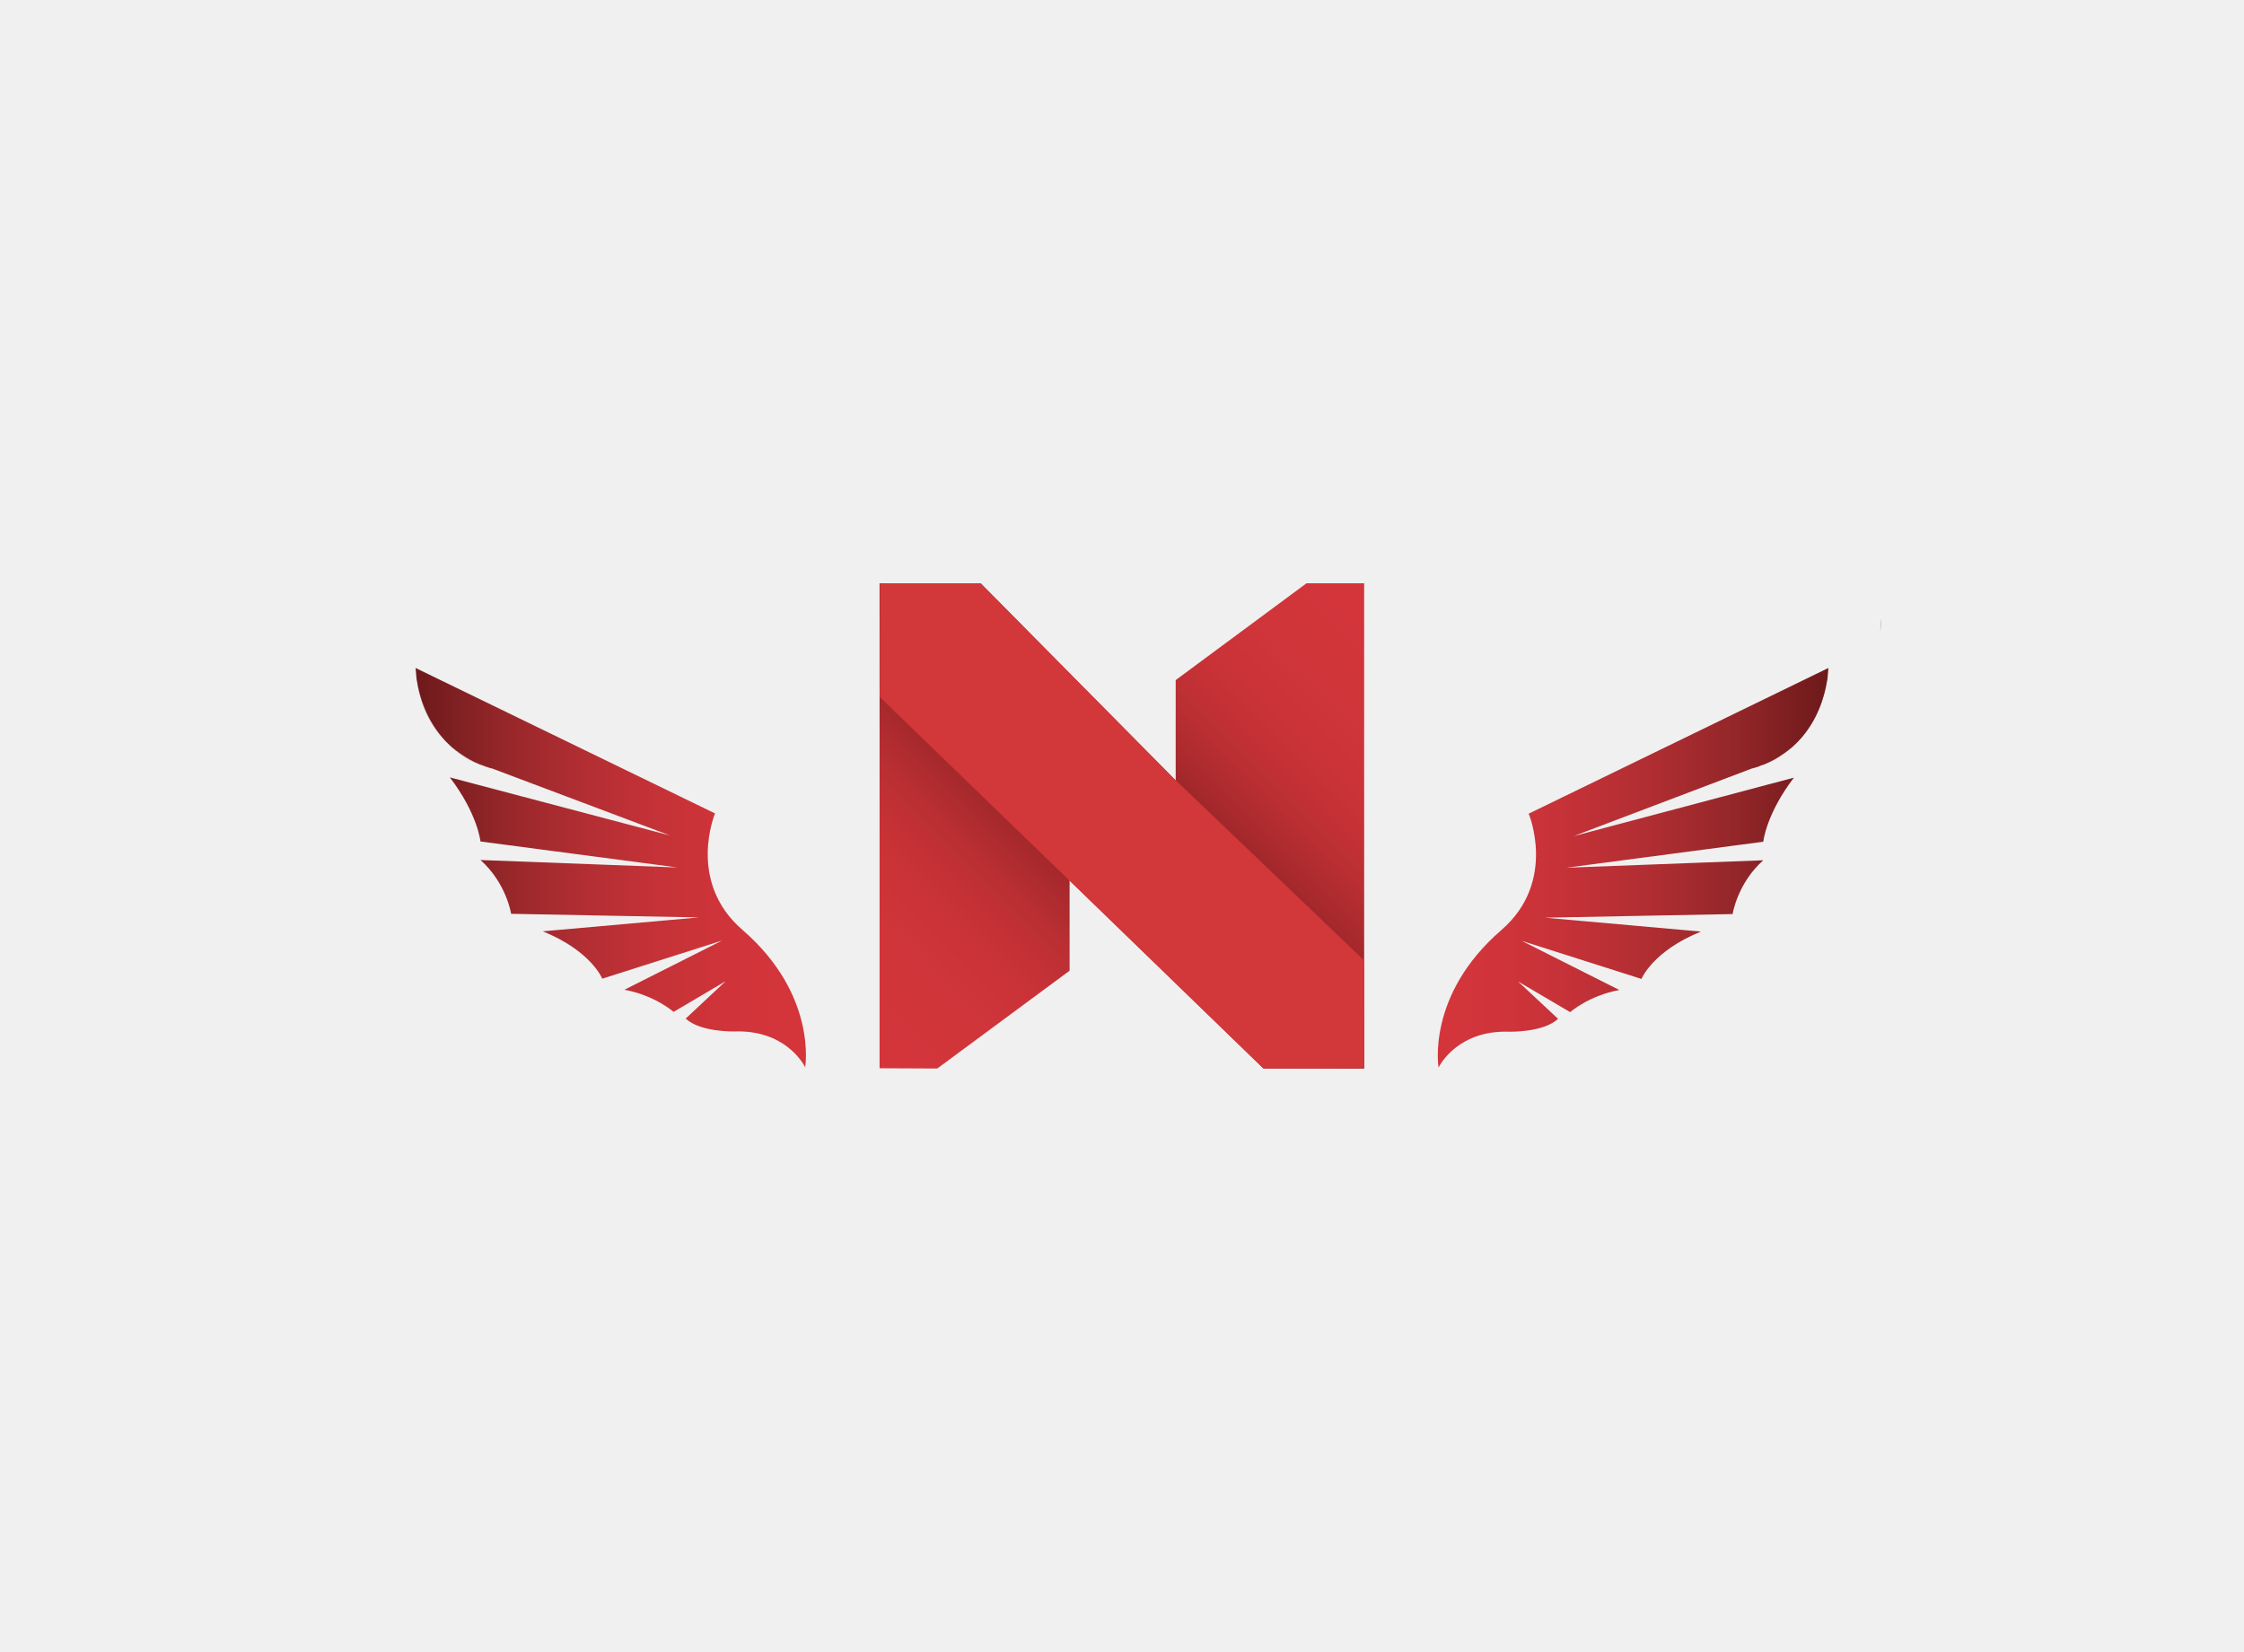
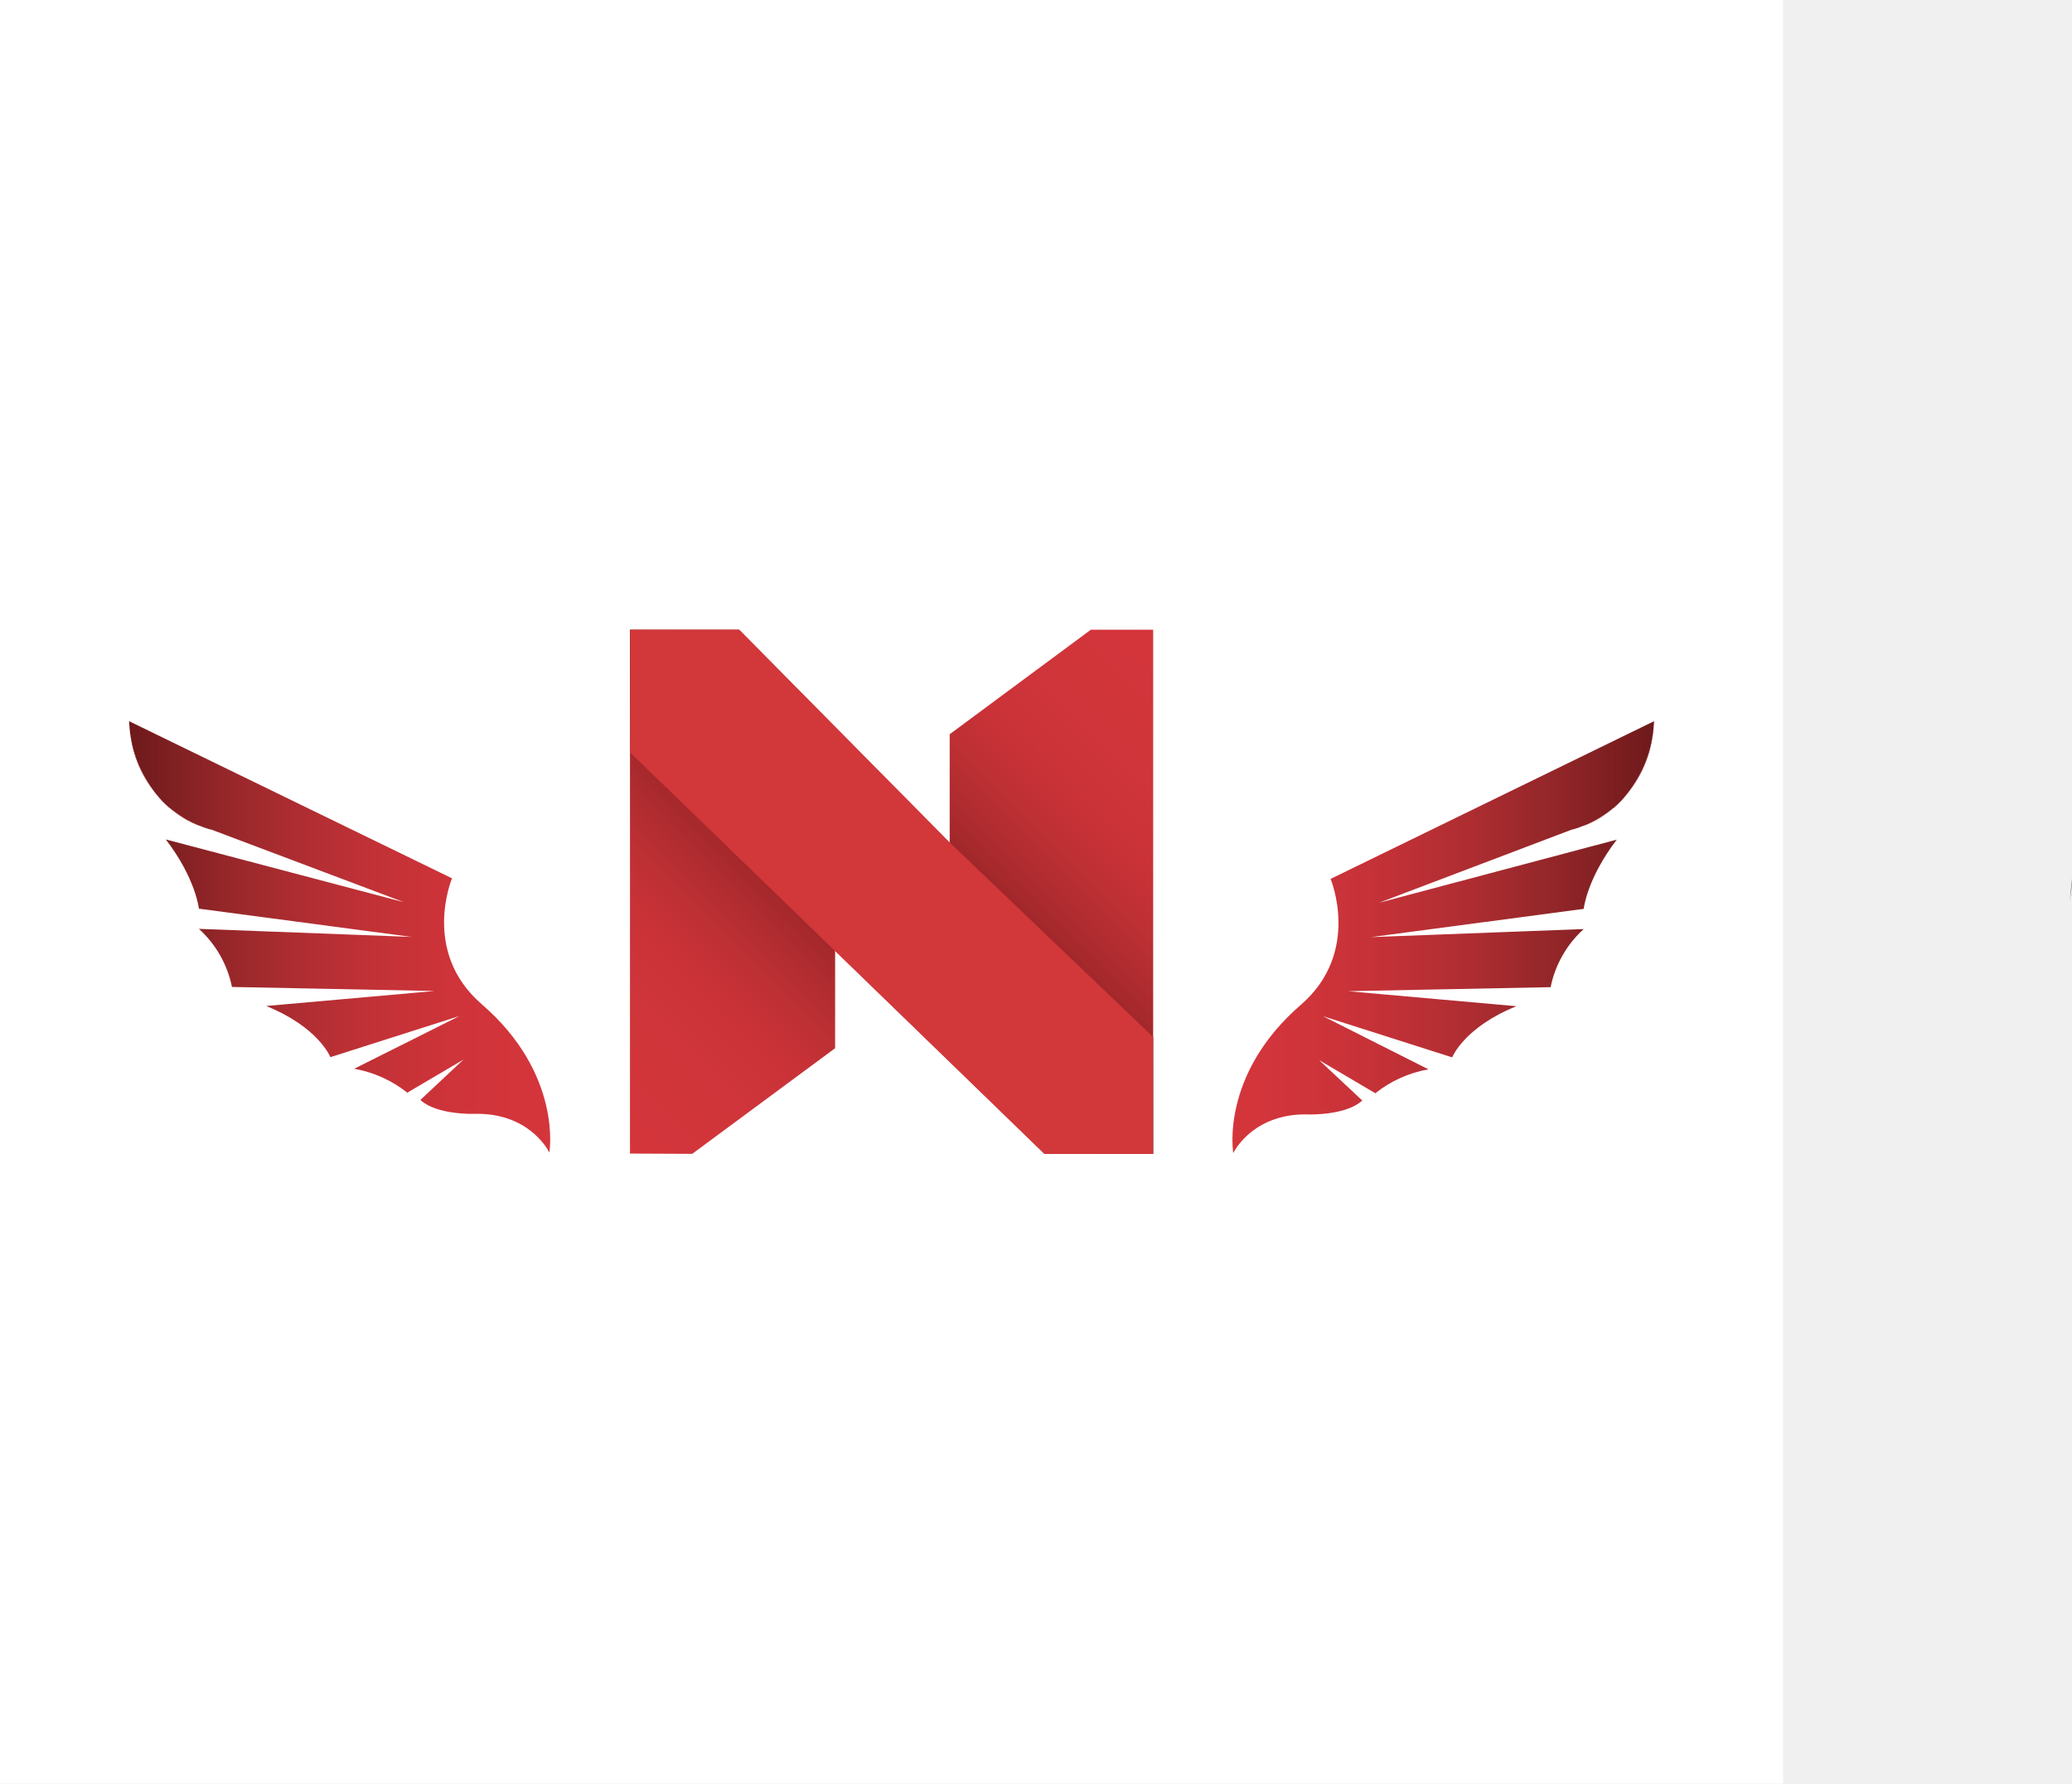
- <svg xmlns="http://www.w3.org/2000/svg" version="1.1" id="Layer_1" x="0px" y="0px" viewBox="0 0 871.5 641.7" style="enable-background:new 0 0 871.5 641.7;" xml:space="preserve">
-   <style type="text/css">
- 	.st0{fill:#0D0C0C;}
- 	.st1{fill:url(#SVGID_1_);}
- 	.st2{fill:url(#SVGID_2_);}
- 	.st3{fill:url(#SVGID_3_);}
- 	.st4{fill:url(#SVGID_4_);}
- 	.st5{fill:url(#SVGID_5_);}
- 	.st6{fill:url(#SVGID_6_);}
- 	.st7{fill:url(#SVGID_7_);}
- 	.st8{fill:url(#SVGID_8_);}
- 	.st9{fill:url(#SVGID_9_);}
- 	.st10{fill:url(#SVGID_10_);}
- 	.st11{fill:url(#SVGID_11_);}
- 	.st12{fill:url(#SVGID_12_);}
- </style>
-   <path class="st0" d="M730.7,240.3c0,0,0,2.2-0.6,5.8C730.4,244.2,730.5,242.3,730.7,240.3z" />
-   <g>
-     <g>
-       <linearGradient id="SVGID_1_" gradientUnits="userSpaceOnUse" x1="341.563" y1="414.981" x2="529.881" y2="226.663">
-         <stop offset="0" style="stop-color:#D4353B" />
-         <stop offset="0.15" style="stop-color:#CF353A" />
-         <stop offset="0.24" style="stop-color:#C93237" />
-         <stop offset="0.315" style="stop-color:#BA2F33" />
-         <stop offset="0.381" style="stop-color:#A7292C" />
-         <stop offset="0.44" style="stop-color:#8D2124" />
-         <stop offset="0.496" style="stop-color:#6D191B" />
-         <stop offset="0.5" style="stop-color:#6A181A" />
-         <stop offset="0.504" style="stop-color:#6D191B" />
-         <stop offset="0.56" style="stop-color:#8D2124" />
-         <stop offset="0.619" style="stop-color:#A7292C" />
-         <stop offset="0.685" style="stop-color:#BA2F33" />
-         <stop offset="0.759" style="stop-color:#C93237" />
-         <stop offset="0.85" style="stop-color:#CF353A" />
-         <stop offset="1" style="stop-color:#D4353B" />
-       </linearGradient>
-       <polygon class="st1" points="529.8,226.6 529.8,415.1 490.7,415.1 415.4,342 415.4,377.1 364,415.1 341.6,415 341.6,226.6     380.8,226.6 456.6,303.3 456.6,264.2 507.4,226.6   " />
-     </g>
-     <linearGradient id="SVGID_2_" gradientUnits="userSpaceOnUse" x1="341.675" y1="321.15" x2="529.825" y2="321.15" gradientTransform="matrix(1 0 0 -1 0 642)">
-       <stop offset="1" style="stop-color:#D2373A" />
-       <stop offset="1" style="stop-color:#942529" />
+ <svg xmlns="http://www.w3.org/2000/svg" xmlns:xlink="http://www.w3.org/1999/xlink" id="Layer_1" data-name="Layer 1" viewBox="0 0 513.61 442.01">
+   <defs>
+     <style>.cls-1{fill:#0d0c0c;}.cls-2{fill:#fff;}.cls-3{fill:url(#linear-gradient);}.cls-4{fill:url(#linear-gradient-2);}.cls-5{fill:url(#linear-gradient-3);}.cls-6{fill:url(#linear-gradient-4);}.cls-7{fill:url(#linear-gradient-5);}.cls-8{fill:url(#linear-gradient-6);}.cls-9{fill:url(#linear-gradient-7);}.cls-10{fill:url(#linear-gradient-8);}.cls-11{fill:url(#linear-gradient-9);}.cls-12{fill:url(#linear-gradient-10);}.cls-13{fill:url(#linear-gradient-11);}.cls-14{fill:url(#linear-gradient-12);}</style>
+     <linearGradient id="linear-gradient" x1="361.92" y1="306.5" x2="491.68" y2="176.74" gradientTransform="translate(-205.78 -20.64)" gradientUnits="userSpaceOnUse">
+       <stop offset="0" stop-color="#d4353b" />
+       <stop offset="0.15" stop-color="#cf353a" />
+       <stop offset="0.24" stop-color="#c93237" />
+       <stop offset="0.31" stop-color="#ba2f33" />
+       <stop offset="0.38" stop-color="#a7292c" />
+       <stop offset="0.44" stop-color="#8d2124" />
+       <stop offset="0.5" stop-color="#6d191b" />
+       <stop offset="0.5" stop-color="#6a181a" />
+       <stop offset="0.5" stop-color="#6d191b" />
+       <stop offset="0.56" stop-color="#8d2124" />
+       <stop offset="0.62" stop-color="#a7292c" />
+       <stop offset="0.69" stop-color="#ba2f33" />
+       <stop offset="0.76" stop-color="#c93237" />
+       <stop offset="0.85" stop-color="#cf353a" />
+       <stop offset="1" stop-color="#d4353b" />
    </linearGradient>
-     <polygon class="st2" points="490.7,415.1 341.7,270.8 341.7,226.6 380.9,226.6 456.7,303.2 529.8,373.1 529.8,415.1  " />
-     <g>
-       <linearGradient id="SVGID_3_" gradientUnits="userSpaceOnUse" x1="161.942" y1="365.751" x2="173.234" y2="365.751" gradientTransform="matrix(1 0 0 -1 0 642)">
-         <stop offset="0" style="stop-color:#6D191B" />
-         <stop offset="8.849955e-02" style="stop-color:#7D1F21" />
-         <stop offset="0.261" style="stop-color:#9B282B" />
-         <stop offset="0.437" style="stop-color:#B32E33" />
-         <stop offset="0.616" style="stop-color:#C53237" />
-         <stop offset="0.801" style="stop-color:#D0343A" />
-         <stop offset="1" style="stop-color:#D4353B" />
-       </linearGradient>
-       <path class="st3" d="M161.9,264.4c1.7,10.9,6.2,18.5,11.3,23.7C165.6,280.1,162.9,270.2,161.9,264.4z" />
-       <g>
-         <linearGradient id="SVGID_4_" gradientUnits="userSpaceOnUse" x1="189.665" y1="343.526" x2="190.936" y2="343.526" gradientTransform="matrix(1 0 0 -1 0 642)">
-           <stop offset="0" style="stop-color:#6D191B" />
-           <stop offset="8.849955e-02" style="stop-color:#7D1F21" />
-           <stop offset="0.261" style="stop-color:#9B282B" />
-           <stop offset="0.437" style="stop-color:#B32E33" />
-           <stop offset="0.616" style="stop-color:#C53237" />
-           <stop offset="0.801" style="stop-color:#D0343A" />
-           <stop offset="1" style="stop-color:#D4353B" />
-         </linearGradient>
-         <path class="st4" d="M189.7,298.3c0.5,0.1,0.9,0.3,1.3,0.4C190.5,298.6,190,298.4,189.7,298.3z" />
-         <linearGradient id="SVGID_5_" gradientUnits="userSpaceOnUse" x1="161.422" y1="304.83" x2="313.203" y2="304.83" gradientTransform="matrix(1 0 0 -1 0 642)">
-           <stop offset="0" style="stop-color:#6D191B" />
-           <stop offset="8.849955e-02" style="stop-color:#7D1F21" />
-           <stop offset="0.261" style="stop-color:#9B282B" />
-           <stop offset="0.437" style="stop-color:#B32E33" />
-           <stop offset="0.616" style="stop-color:#C53237" />
-           <stop offset="0.801" style="stop-color:#D0343A" />
-           <stop offset="1" style="stop-color:#D4353B" />
-         </linearGradient>
-         <path class="st5" d="M161.4,259.5c0.1,1.6,0.3,3.1,0.4,4.5c0,0.1,0.1,0.2,0.1,0.4c0.9,5.8,3.7,15.7,11.3,23.7     c0.1,0.1,0.3,0.3,0.4,0.4c0.6,0.6,1.3,1.2,1.9,1.8c0.3,0.2,0.6,0.5,0.9,0.7c0.3,0.3,0.6,0.5,0.9,0.7c0.3,0.2,0.5,0.4,0.8,0.6     c0.3,0.2,0.5,0.4,0.7,0.5c0.2,0.1,0.4,0.3,0.6,0.4c2.2,1.5,4.4,2.7,6.3,3.5c0.2,0.1,0.5,0.2,0.7,0.3c0.2,0.1,0.4,0.1,0.6,0.2     s0.4,0.1,0.6,0.2c0.2,0.1,0.4,0.2,0.7,0.3c0.4,0.1,0.8,0.3,1.2,0.4c0,0,0.9,0.3,1.4,0.4h0.1l69.3,26.1l-85.6-22.6     c10.8,14.1,11.9,24.9,11.9,24.9l76.5,10.1l-76.5-2.9c10.1,9,11.9,20.9,11.9,20.9l72.9,1.4l-60.6,5.4     c18.8,7.6,23.1,18.4,23.1,18.4l46.5-14.8l-37.9,19.1c11.9,2.2,19.1,8.6,19.1,8.6l20.2-11.9l-15.5,14.5c5.8,5.4,19.1,5,19.1,5     c19.3-0.6,26.5,12.3,27.3,13.9v0.1c0,0,4.9-28.2-24.4-53.5c-21.7-18.8-10.6-45.2-10.6-45.2L161.4,259.5z" />
-         <linearGradient id="SVGID_6_" gradientUnits="userSpaceOnUse" x1="173.685" y1="349.28" x2="185.84" y2="349.28" gradientTransform="matrix(1 0 0 -1 0 642)">
-           <stop offset="0" style="stop-color:#6D191B" />
-           <stop offset="8.849955e-02" style="stop-color:#7D1F21" />
-           <stop offset="0.261" style="stop-color:#9B282B" />
-           <stop offset="0.437" style="stop-color:#B32E33" />
-           <stop offset="0.616" style="stop-color:#C53237" />
-           <stop offset="0.801" style="stop-color:#D0343A" />
-           <stop offset="1" style="stop-color:#D4353B" />
-         </linearGradient>
-         <path class="st6" d="M173.6,288.6c3.2,3.2,7.1,6.1,12.2,8.3c-1.9-0.9-4-2-6.3-3.5c-0.2-0.1-0.4-0.3-0.6-0.4     c-0.2-0.1-0.5-0.4-0.7-0.5c-0.3-0.2-0.5-0.4-0.8-0.6c-0.3-0.2-0.6-0.5-0.9-0.7c-0.3-0.2-0.6-0.4-0.9-0.7     C174.9,289.8,174.3,289.2,173.6,288.6z" />
-         <linearGradient id="SVGID_7_" gradientUnits="userSpaceOnUse" x1="189.617" y1="343.706" x2="189.617" y2="343.706" gradientTransform="matrix(1 0 0 -1 0 642)">
-           <stop offset="0" style="stop-color:#6D191B" />
-           <stop offset="8.849955e-02" style="stop-color:#7D1F21" />
-           <stop offset="0.261" style="stop-color:#9B282B" />
-           <stop offset="0.437" style="stop-color:#B32E33" />
-           <stop offset="0.616" style="stop-color:#C53237" />
-           <stop offset="0.801" style="stop-color:#D0343A" />
-           <stop offset="1" style="stop-color:#D4353B" />
-         </linearGradient>
-         <path class="st7" d="M189.6,298.3" />
-       </g>
-     </g>
-     <g>
-       <linearGradient id="SVGID_8_" gradientUnits="userSpaceOnUse" x1="698.227" y1="365.751" x2="709.52" y2="365.751" gradientTransform="matrix(1 0 0 -1 0 642)">
-         <stop offset="0" style="stop-color:#D4353B" />
-         <stop offset="0.176" style="stop-color:#CF343A" />
-         <stop offset="0.366" style="stop-color:#C23137" />
-         <stop offset="0.563" style="stop-color:#AE2D31" />
-         <stop offset="0.764" style="stop-color:#932629" />
-         <stop offset="0.966" style="stop-color:#731B1D" />
-         <stop offset="1" style="stop-color:#6D191B" />
-       </linearGradient>
-       <path class="st8" d="M709.5,264.4c-1.7,10.9-6.2,18.5-11.3,23.7C705.8,280.1,708.6,270.2,709.5,264.4z" />
-       <g>
-         <linearGradient id="SVGID_9_" gradientUnits="userSpaceOnUse" x1="680.534" y1="343.526" x2="681.805" y2="343.526" gradientTransform="matrix(1 0 0 -1 0 642)">
-           <stop offset="0" style="stop-color:#D4353B" />
-           <stop offset="0.176" style="stop-color:#CF343A" />
-           <stop offset="0.366" style="stop-color:#C23137" />
-           <stop offset="0.563" style="stop-color:#AE2D31" />
-           <stop offset="0.764" style="stop-color:#932629" />
-           <stop offset="0.966" style="stop-color:#731B1D" />
-           <stop offset="1" style="stop-color:#6D191B" />
-         </linearGradient>
-         <path class="st9" d="M681.8,298.3c-0.5,0.1-0.9,0.3-1.3,0.4C680.9,298.6,681.4,298.4,681.8,298.3z" />
-         <linearGradient id="SVGID_10_" gradientUnits="userSpaceOnUse" x1="558.297" y1="304.83" x2="710.078" y2="304.83" gradientTransform="matrix(1 0 0 -1 0 642)">
-           <stop offset="0" style="stop-color:#D4353B" />
-           <stop offset="0.176" style="stop-color:#CF343A" />
-           <stop offset="0.366" style="stop-color:#C23137" />
-           <stop offset="0.563" style="stop-color:#AE2D31" />
-           <stop offset="0.764" style="stop-color:#932629" />
-           <stop offset="0.966" style="stop-color:#731B1D" />
-           <stop offset="1" style="stop-color:#6D191B" />
-         </linearGradient>
-         <path class="st10" d="M710.1,259.5c-0.1,1.6-0.3,3.1-0.4,4.5c0,0.1-0.1,0.2-0.1,0.4c-0.9,5.8-3.7,15.7-11.3,23.7     c-0.1,0.1-0.3,0.3-0.4,0.4c-0.6,0.6-1.3,1.2-1.9,1.8c-0.3,0.2-0.6,0.5-0.9,0.7c-0.3,0.3-0.6,0.5-0.9,0.7     c-0.3,0.2-0.5,0.4-0.8,0.6c-0.3,0.2-0.5,0.4-0.7,0.5c-0.2,0.1-0.4,0.3-0.6,0.4c-2.2,1.5-4.4,2.7-6.3,3.5     c-0.2,0.1-0.5,0.2-0.7,0.3c-0.2,0.1-0.4,0.1-0.6,0.2c-0.2,0.1-0.4,0.1-0.6,0.2c-0.2,0.1-0.4,0.2-0.7,0.3     c-0.4,0.1-0.8,0.3-1.2,0.4c0,0-0.9,0.3-1.4,0.4h-0.1l-69.3,26.3l85.5-22.7c-10.8,14.1-11.9,24.9-11.9,24.9l-76.5,10.1l76.5-2.9     c-10.1,9-11.9,20.9-11.9,20.9l-72.9,1.4l60.6,5.4c-18.8,7.6-23.1,18.4-23.1,18.4L591,365.5l37.9,19.1     c-11.9,2.2-19.1,8.6-19.1,8.6l-20.2-11.9l15.5,14.5c-5.8,5.4-19.1,5-19.1,5c-19.3-0.6-26.5,12.3-27.3,13.9v0.1     c0,0-4.9-28.2,24.4-53.5c21.7-18.8,10.6-45.2,10.6-45.2L710.1,259.5z" />
-         <linearGradient id="SVGID_11_" gradientUnits="userSpaceOnUse" x1="685.64" y1="349.28" x2="697.796" y2="349.28" gradientTransform="matrix(1 0 0 -1 0 642)">
-           <stop offset="0" style="stop-color:#D4353B" />
-           <stop offset="0.176" style="stop-color:#CF343A" />
-           <stop offset="0.366" style="stop-color:#C23137" />
-           <stop offset="0.563" style="stop-color:#AE2D31" />
-           <stop offset="0.764" style="stop-color:#932629" />
-           <stop offset="0.966" style="stop-color:#731B1D" />
-           <stop offset="1" style="stop-color:#6D191B" />
-         </linearGradient>
-         <path class="st11" d="M697.8,288.6c-3.2,3.2-7.1,6.1-12.2,8.3c1.9-0.9,4-2,6.3-3.5c0.2-0.1,0.4-0.3,0.6-0.4     c0.2-0.1,0.5-0.4,0.7-0.5c0.3-0.2,0.5-0.4,0.8-0.6c0.3-0.2,0.6-0.5,0.9-0.7c0.3-0.2,0.6-0.4,0.9-0.7     C696.5,289.8,697.1,289.2,697.8,288.6z" />
-         <linearGradient id="SVGID_12_" gradientUnits="userSpaceOnUse" x1="681.884" y1="343.706" x2="681.884" y2="343.706" gradientTransform="matrix(1 0 0 -1 0 642)">
-           <stop offset="0" style="stop-color:#D4353B" />
-           <stop offset="0.176" style="stop-color:#CF343A" />
-           <stop offset="0.366" style="stop-color:#C23137" />
-           <stop offset="0.563" style="stop-color:#AE2D31" />
-           <stop offset="0.764" style="stop-color:#932629" />
-           <stop offset="0.966" style="stop-color:#731B1D" />
-           <stop offset="1" style="stop-color:#6D191B" />
-         </linearGradient>
-         <path class="st12" d="M681.9,298.3" />
-       </g>
-     </g>
-   </g>
+     <linearGradient id="linear-gradient-2" x1="362.01" y1="400.36" x2="491.63" y2="400.36" gradientTransform="matrix(1, 0, 0, -1, -205.78, 621.36)" gradientUnits="userSpaceOnUse">
+       <stop offset="1" stop-color="#d2373a" />
+       <stop offset="1" stop-color="#942529" />
+     </linearGradient>
+     <linearGradient id="linear-gradient-3" x1="238.1" y1="431.09" x2="245.89" y2="431.09" gradientTransform="matrix(1, 0, 0, -1, 0, 672)" gradientUnits="userSpaceOnUse">
+       <stop offset="0" stop-color="#6d191b" />
+       <stop offset="0.09" stop-color="#7d1f21" />
+       <stop offset="0.26" stop-color="#9b282b" />
+       <stop offset="0.44" stop-color="#b32e33" />
+       <stop offset="0.62" stop-color="#c53237" />
+       <stop offset="0.8" stop-color="#d0343a" />
+       <stop offset="1" stop-color="#d4353b" />
+     </linearGradient>
+     <linearGradient id="linear-gradient-4" x1="257.2" y1="415.76" x2="258.08" y2="415.76" xlink:href="#linear-gradient-3" />
+     <linearGradient id="linear-gradient-5" x1="237.76" y1="389.16" x2="342.35" y2="389.16" xlink:href="#linear-gradient-3" />
+     <linearGradient id="linear-gradient-6" x1="246.19" y1="419.72" x2="254.56" y2="419.72" xlink:href="#linear-gradient-3" />
+     <linearGradient id="linear-gradient-7" x1="257.19" y1="415.9" x2="257.19" y2="415.9" xlink:href="#linear-gradient-3" />
+     <linearGradient id="linear-gradient-8" x1="607.66" y1="431.09" x2="615.45" y2="431.09" gradientTransform="matrix(1, 0, 0, -1, 0, 672)" gradientUnits="userSpaceOnUse">
+       <stop offset="0" stop-color="#d4353b" />
+       <stop offset="0.18" stop-color="#cf343a" />
+       <stop offset="0.37" stop-color="#c23137" />
+       <stop offset="0.56" stop-color="#ae2d31" />
+       <stop offset="0.76" stop-color="#932629" />
+       <stop offset="0.97" stop-color="#731b1d" />
+       <stop offset="1" stop-color="#6d191b" />
+     </linearGradient>
+     <linearGradient id="linear-gradient-9" x1="595.47" y1="415.76" x2="596.35" y2="415.76" xlink:href="#linear-gradient-8" />
+     <linearGradient id="linear-gradient-10" x1="511.33" y1="389.13" x2="615.81" y2="389.13" xlink:href="#linear-gradient-8" />
+     <linearGradient id="linear-gradient-11" x1="599" y1="419.72" x2="607.37" y2="419.72" xlink:href="#linear-gradient-8" />
+     <linearGradient id="linear-gradient-12" x1="596.45" y1="415.9" x2="596.45" y2="415.9" xlink:href="#linear-gradient-8" />
+   </defs>
+   <path class="cls-1" d="M719.39,268.3a39.14,39.14,0,0,1-.6,5.8C719.09,272.2,719.19,270.3,719.39,268.3Z" transform="translate(-205.78 -50.64)" />
+   <rect class="cls-2" width="442.01" height="442.01" />
+   <polygon class="cls-3" points="285.85 156.05 285.85 285.95 258.9 285.95 207.01 235.58 207.01 259.77 171.59 285.95 156.16 285.88 156.16 156.05 183.17 156.05 235.41 208.91 235.41 181.96 270.41 156.05 285.85 156.05" />
+   <polygon class="cls-4" points="258.9 285.95 156.22 186.51 156.22 156.05 183.24 156.05 235.47 208.84 285.85 257.01 285.85 285.95 258.9 285.95" />
+   <path class="cls-5" d="M238.1,232.74a29,29,0,0,0,7.79,16.33C240.65,243.56,238.79,236.74,238.1,232.74Z" transform="translate(-205.78 -50.64)" />
+   <path class="cls-6" d="M257.26,256.1c.34.07.62.21.9.28A7,7,0,0,1,257.26,256.1Z" transform="translate(-205.78 -50.64)" />
+   <path class="cls-7" d="M237.76,229.36c.07,1.1.2,2.14.27,3.1,0,.07.07.14.07.28a31.09,31.09,0,0,0,7.79,16.33l.27.28c.42.41.9.82,1.31,1.24.21.14.42.34.62.48a4.16,4.16,0,0,0,.62.48c.21.14.35.28.56.42s.34.27.48.34.27.21.41.28A25.81,25.81,0,0,0,254.5,255c.14.07.35.14.49.2s.27.07.41.14.27.07.41.14a3.79,3.79,0,0,0,.48.21c.28.07.56.2.83.27,0,0,.62.21,1,.28h.07l47.75,18-59.06-15.57c7.45,9.72,8.2,17.16,8.2,17.16l52.72,7-52.72-2a26.57,26.57,0,0,1,8.2,14.4l50.24,1-41.76,3.72c13,5.24,15.92,12.68,15.92,12.68l32-10.2L293.58,315.5a29.35,29.35,0,0,1,13.16,5.93l13.92-8.2-10.68,10c4,3.72,13.16,3.45,13.16,3.45,13.3-.42,18.26,8.47,18.81,9.58v.06s3.38-19.43-16.81-36.86c-15-13-7.31-31.15-7.31-31.15Z" transform="translate(-205.78 -50.64)" />
+   <path class="cls-8" d="M246.16,249.42a26.83,26.83,0,0,0,8.41,5.72,35.59,35.59,0,0,1-4.34-2.42c-.14-.07-.28-.2-.41-.27s-.35-.28-.49-.35-.34-.27-.55-.41-.41-.34-.62-.48a5,5,0,0,1-.62-.48A18.6,18.6,0,0,0,246.16,249.42Z" transform="translate(-205.78 -50.64)" />
+   <path class="cls-9" d="M257.19,256.1" transform="translate(-205.78 -50.64)" />
+   <path class="cls-10" d="M615.47,232.74a29.16,29.16,0,0,1-7.79,16.33C612.92,243.56,614.78,236.74,615.47,232.74Z" transform="translate(-205.78 -50.64)" />
+   <path class="cls-11" d="M596.38,256.1c-.35.07-.62.21-.9.28C595.76,256.31,596.1,256.17,596.38,256.1Z" transform="translate(-205.78 -50.64)" />
+   <path class="cls-12" d="M615.81,229.36c-.07,1.1-.21,2.14-.27,3.1,0,.07-.07.14-.07.28a31.09,31.09,0,0,1-7.79,16.33l-.28.28c-.41.41-.89.82-1.31,1.24-.2.14-.41.34-.62.48a3.34,3.34,0,0,1-.62.48c-.2.14-.34.28-.55.42s-.34.27-.48.34-.28.21-.41.28a26.21,26.21,0,0,1-4.34,2.41c-.14.07-.35.14-.49.2s-.27.07-.41.14-.28.07-.41.14a3.41,3.41,0,0,1-.49.21c-.27.07-.55.2-.82.27,0,0-.62.21-1,.28h-.07l-47.75,18.12,58.92-15.64c-7.45,9.72-8.2,17.16-8.2,17.16l-52.72,7,52.72-2a26.57,26.57,0,0,0-8.2,14.4l-50.24,1,41.76,3.72c-13,5.24-15.92,12.68-15.92,12.68l-32-10.2,26.11,13.16a29.35,29.35,0,0,0-13.16,5.93l-13.92-8.2,10.68,10c-4,3.72-13.16,3.45-13.16,3.45-13.3-.42-18.26,8.47-18.81,9.57v.07s-3.38-19.43,16.81-36.86c14.95-13,7.31-31.15,7.31-31.15Z" transform="translate(-205.78 -50.64)" />
+   <path class="cls-13" d="M607.4,249.42a26.67,26.67,0,0,1-8.4,5.72,35.59,35.59,0,0,0,4.34-2.42c.14-.07.27-.2.41-.27s.35-.28.48-.35.35-.27.55-.41.42-.34.63-.48a5,5,0,0,0,.62-.48A11.3,11.3,0,0,1,607.4,249.42Z" transform="translate(-205.78 -50.64)" />
+   <path class="cls-14" d="M596.45,256.1" transform="translate(-205.78 -50.64)" />
</svg>
